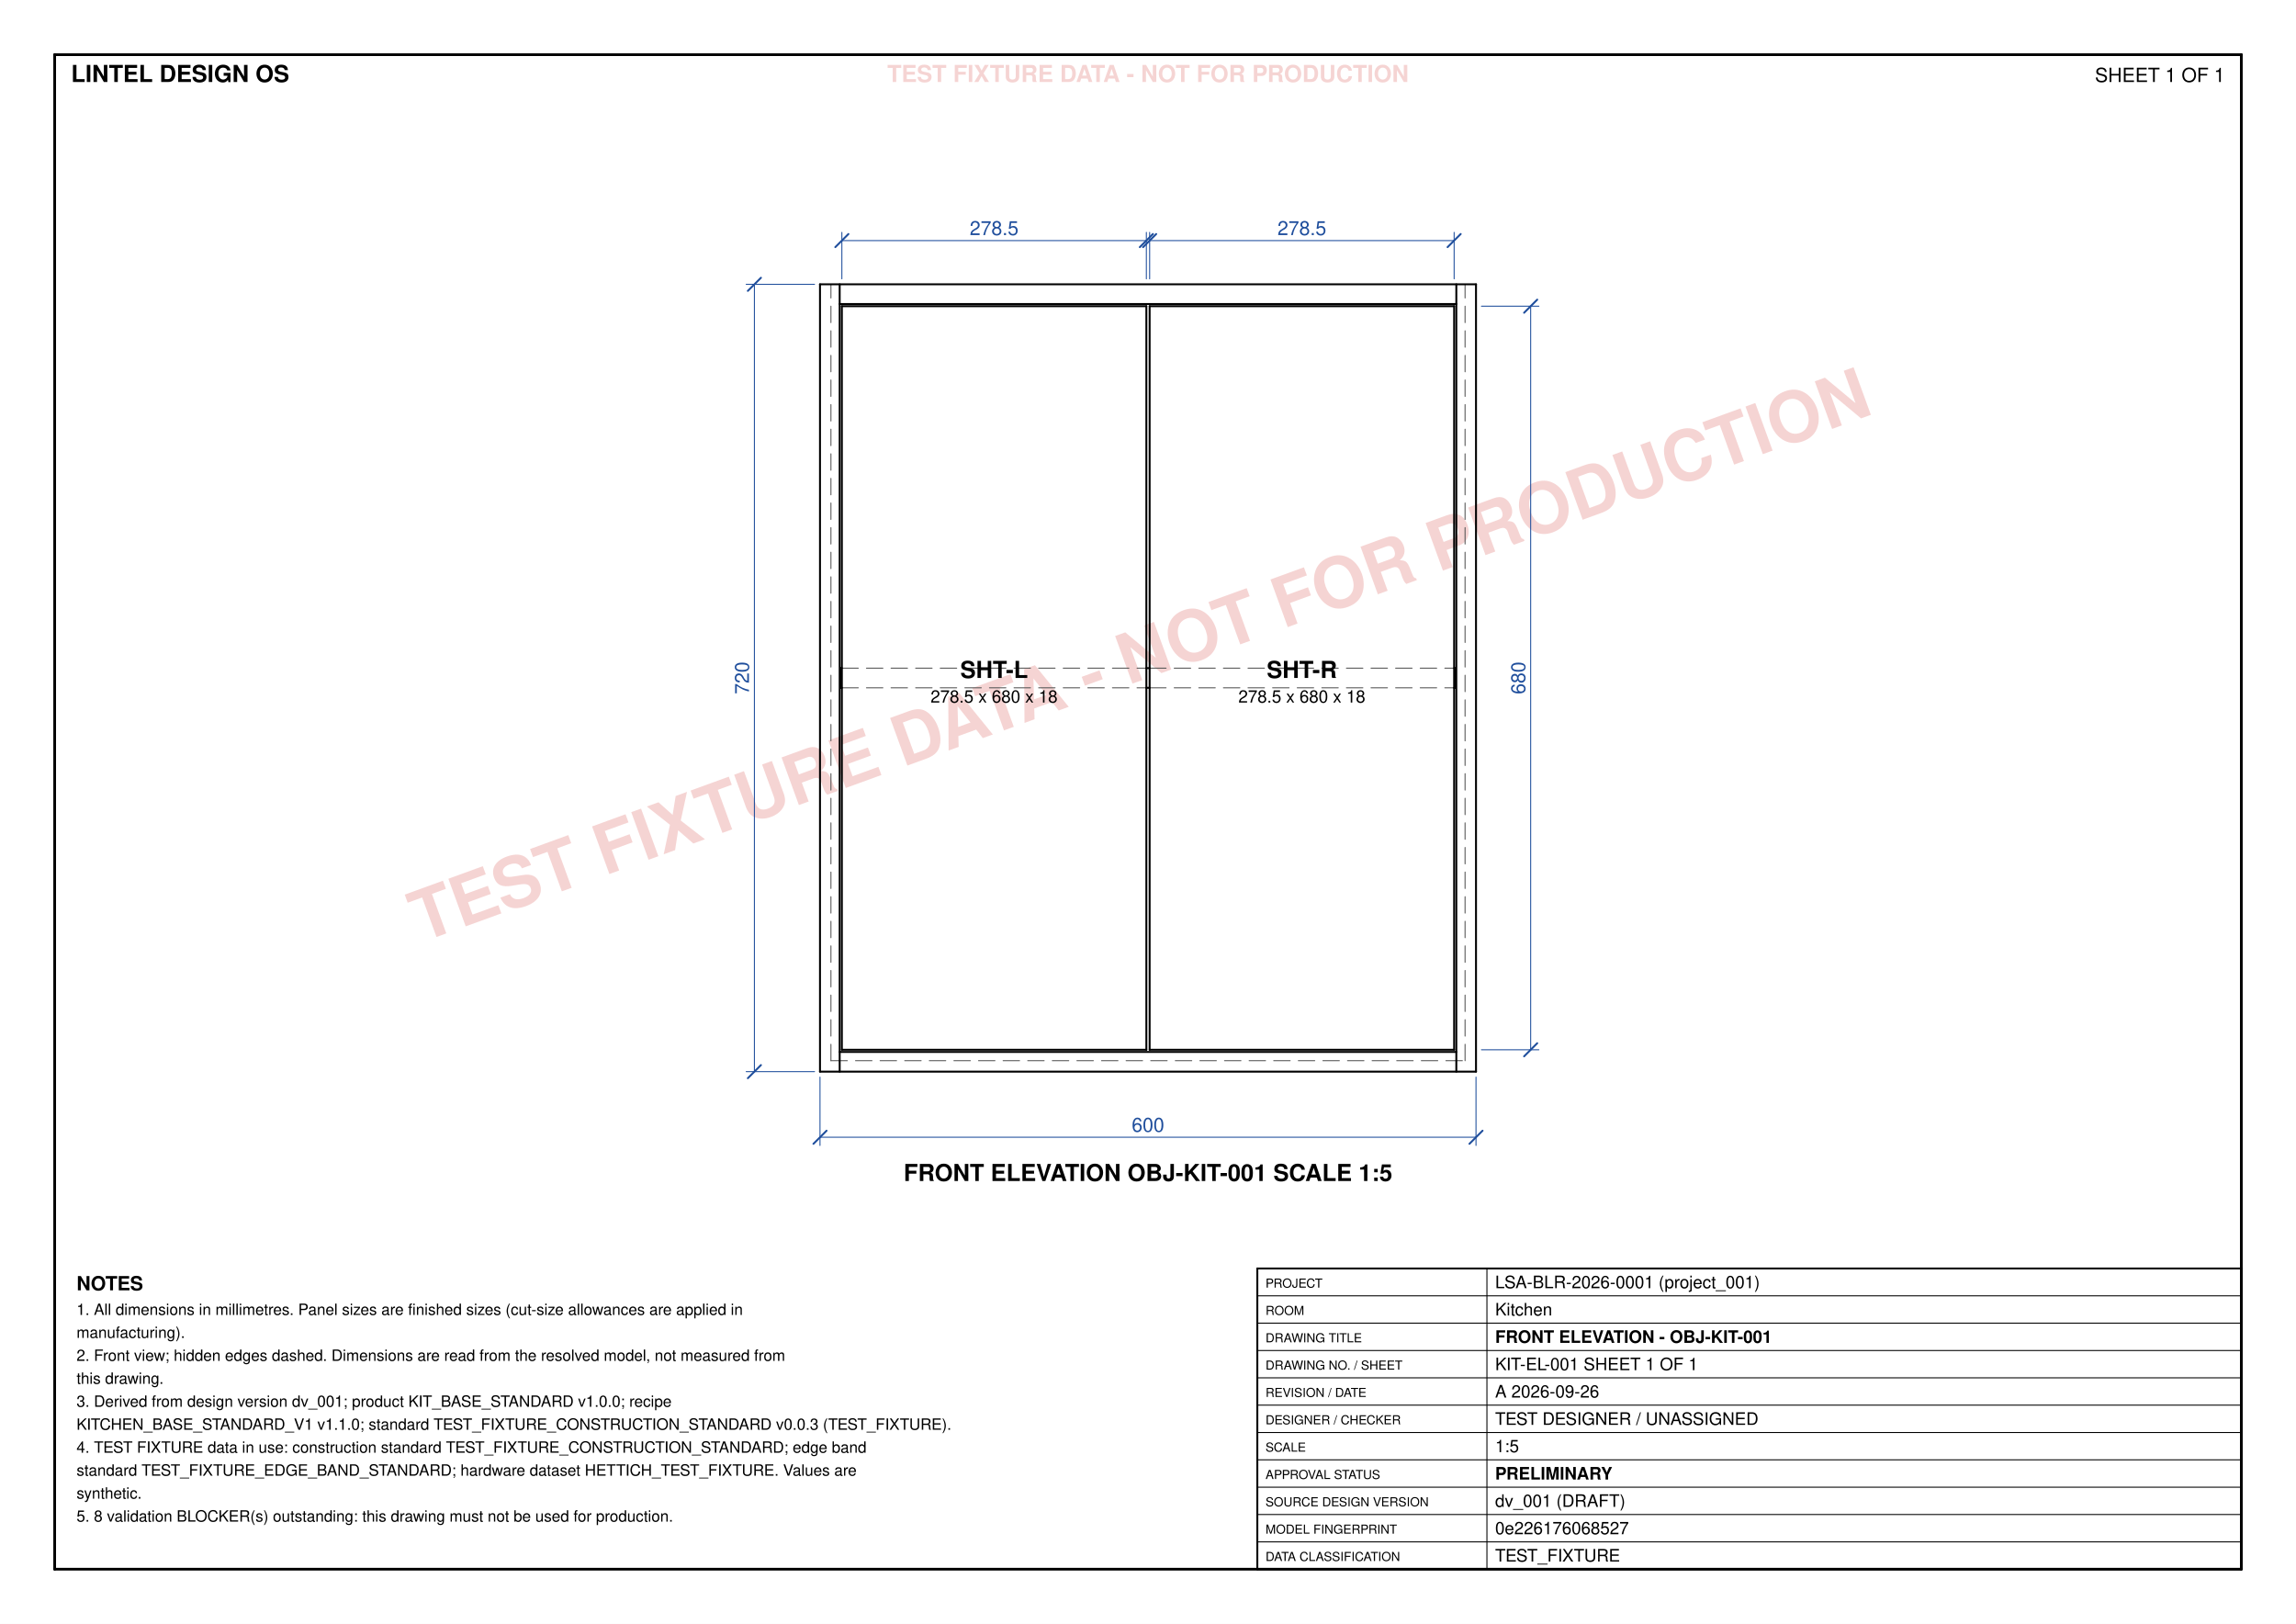
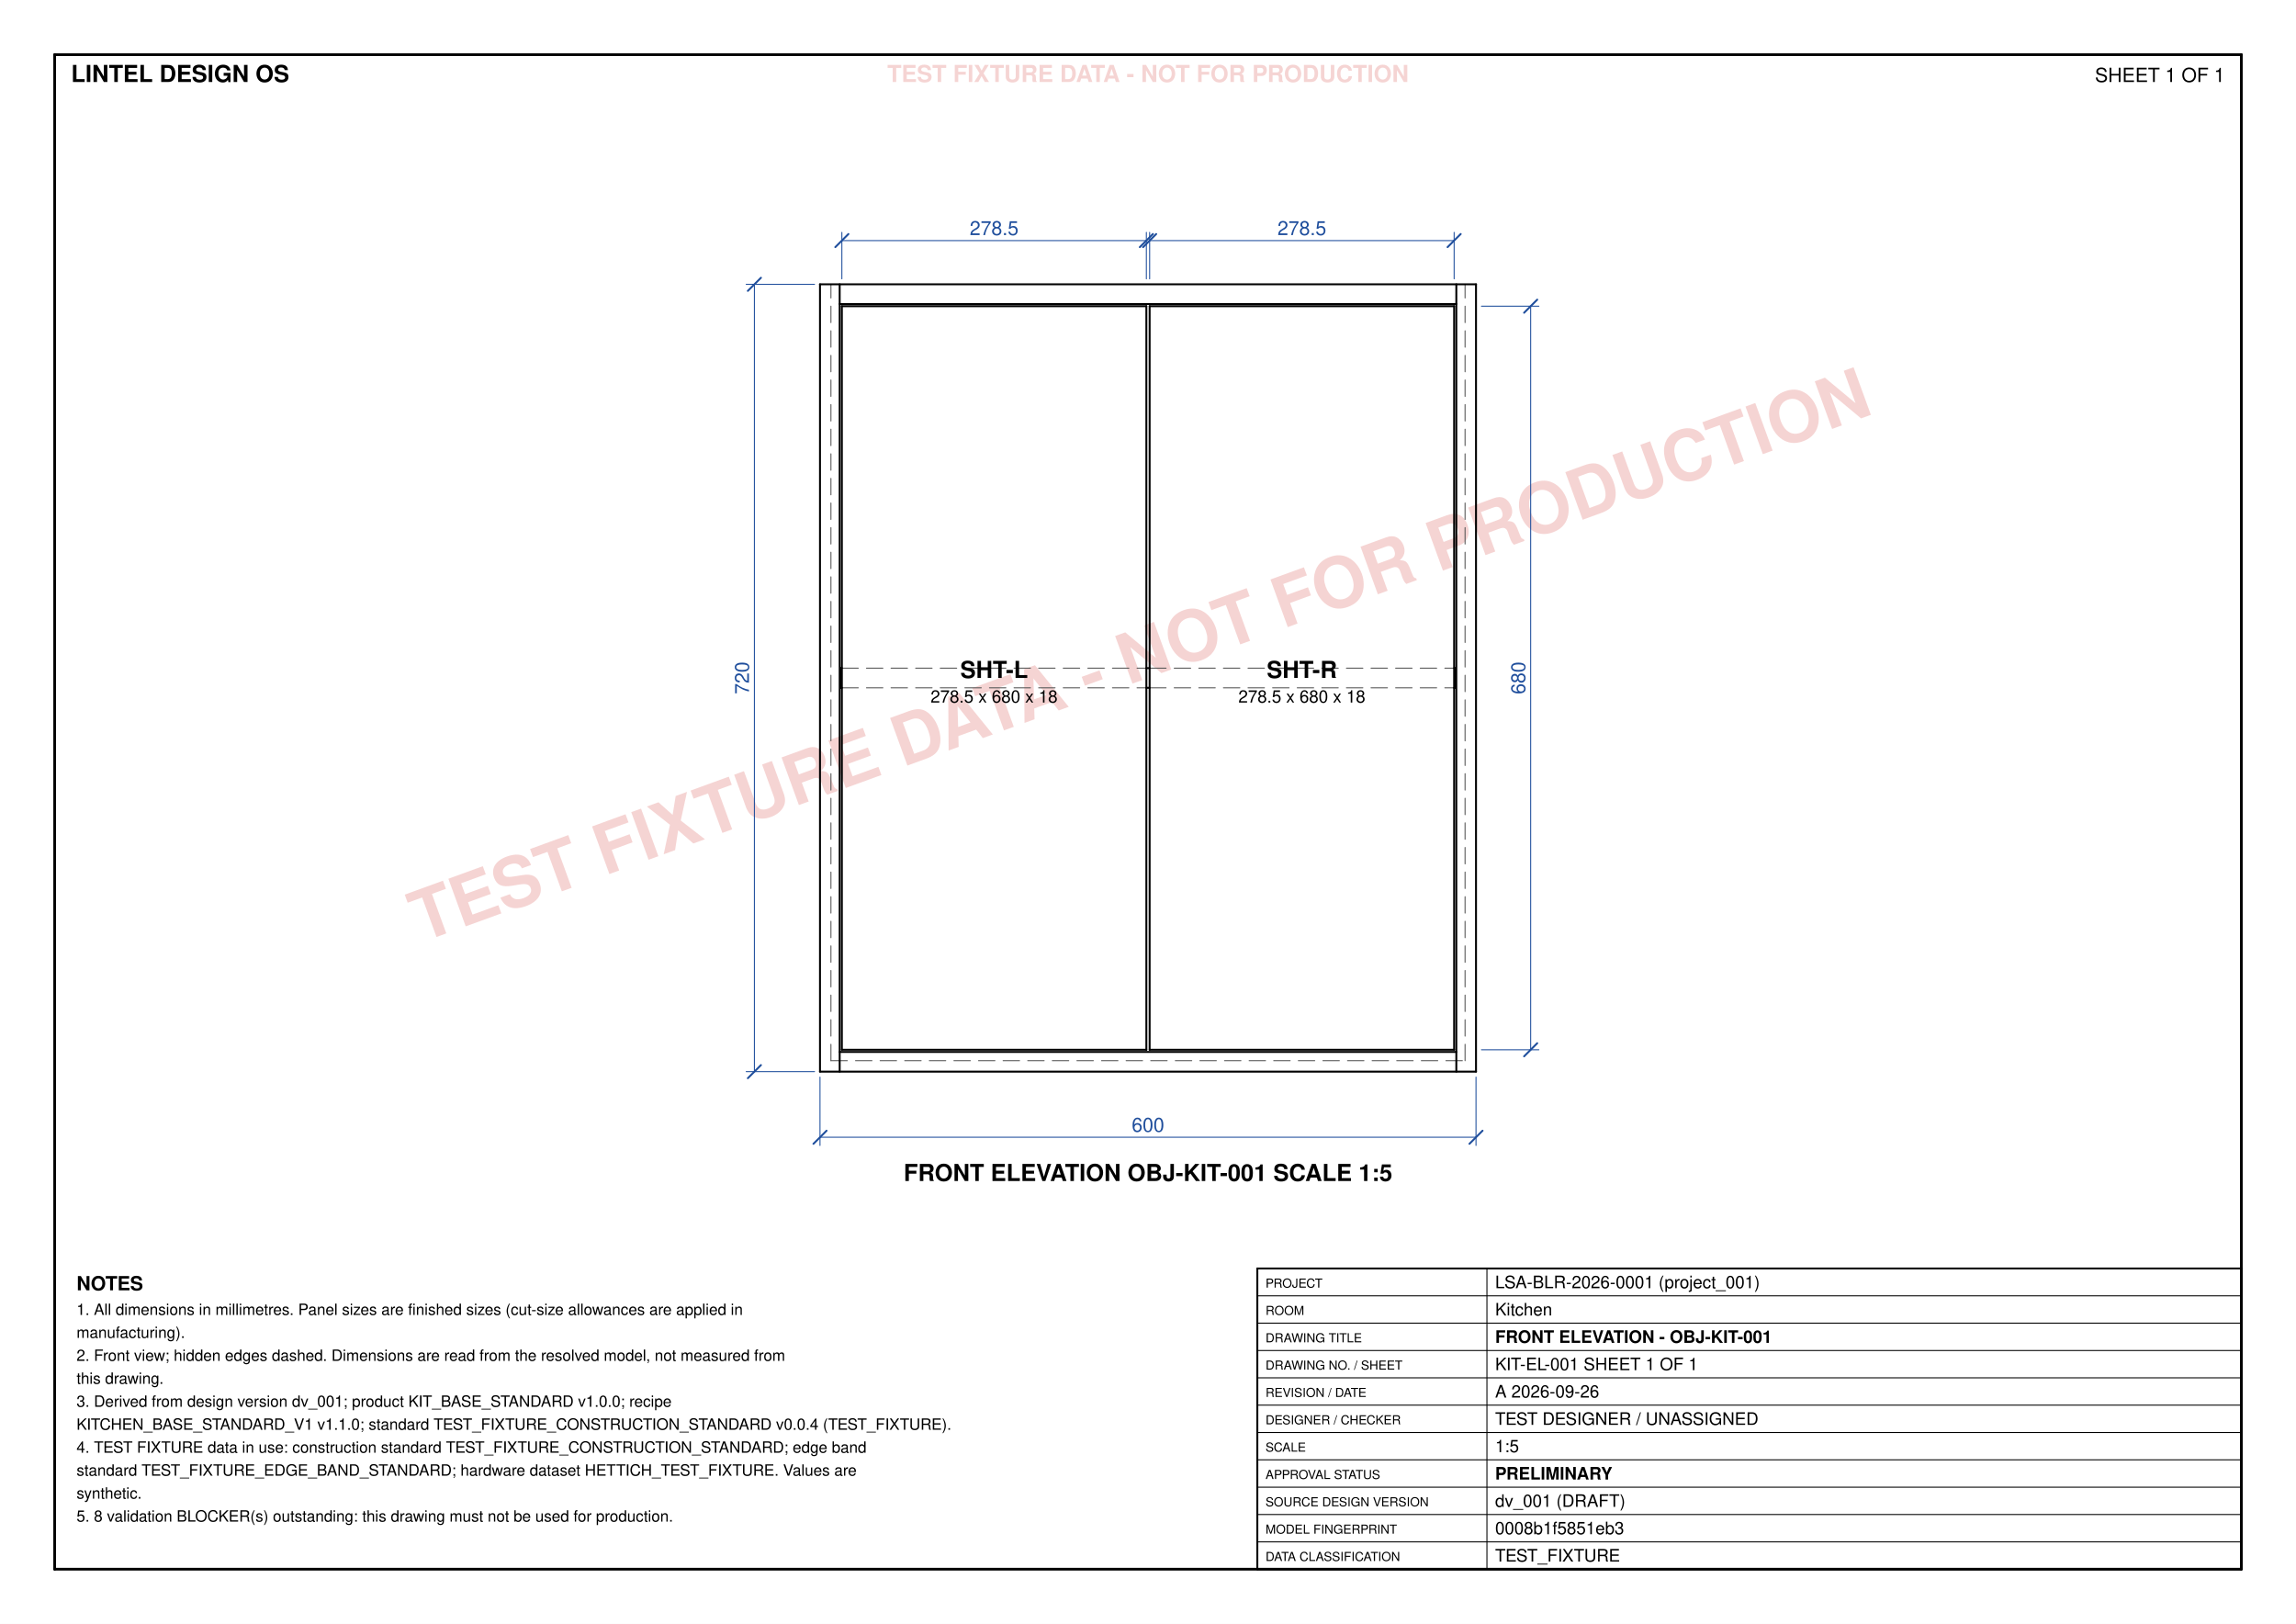
- <svg xmlns="http://www.w3.org/2000/svg" width="420mm" height="297mm" viewBox="0 0 420 297" data-drawing-id="DRW:dv_001:obj_001:FRONT_ELEVATION:KIT-EL-001:RA" data-drawing-type="FRONT_ELEVATION" data-status="PRELIMINARY" data-design-version="dv_001" data-model-fingerprint="0e226176068527" data-classification="TEST_FIXTURE" data-content-hash="169f1b277a3882" data-sheet="1/1">
+ <svg xmlns="http://www.w3.org/2000/svg" width="420mm" height="297mm" viewBox="0 0 420 297" data-drawing-id="DRW:dv_001:obj_001:FRONT_ELEVATION:KIT-EL-001:RA" data-drawing-type="FRONT_ELEVATION" data-status="PRELIMINARY" data-design-version="dv_001" data-model-fingerprint="0008b1f5851eb3" data-classification="TEST_FIXTURE" data-content-hash="09c3881b1c9396" data-sheet="1/1">
  <rect x="0" y="0" width="420" height="297" fill="#ffffff" />
  <g id="WATERMARK" fill="#d9534f" stroke="#d9534f" opacity="0.25" font-family="Helvetica, Arial, sans-serif" stroke-linecap="round">
    <text stroke="none" x="210" y="124" font-size="12.714" text-anchor="middle" font-weight="bold" transform="rotate(-20 210 124)">TEST FIXTURE DATA - NOT FOR PRODUCTION</text>
    <text stroke="none" x="210" y="15" font-size="4.286" text-anchor="middle" font-weight="bold">TEST FIXTURE DATA - NOT FOR PRODUCTION</text>
  </g>
  <g id="BORDER" fill="#000000" stroke="#000000" font-family="Helvetica, Arial, sans-serif" stroke-linecap="round">
    <line fill="none" x1="10" y1="10" x2="410" y2="10" stroke-width="0.5" />
    <line fill="none" x1="410" y1="10" x2="410" y2="287" stroke-width="0.5" />
    <line fill="none" x1="410" y1="287" x2="10" y2="287" stroke-width="0.5" />
    <line fill="none" x1="10" y1="287" x2="10" y2="10" stroke-width="0.5" />
    <text stroke="none" x="13" y="15" font-size="4.286" text-anchor="start" font-weight="bold">LINTEL DESIGN OS</text>
    <text stroke="none" x="407" y="15" font-size="3.571" text-anchor="end">SHEET 1 OF 1</text>
  </g>
  <g id="HIDDEN" fill="#555555" stroke="#555555" font-family="Helvetica, Arial, sans-serif" stroke-linecap="round">
    <line fill="none" x1="152" y1="194" x2="268" y2="194" stroke-width="0.18" stroke-dasharray="3 1.5" />
    <line fill="none" x1="154" y1="125.8" x2="209.7" y2="125.8" stroke-width="0.18" stroke-dasharray="3 1.5" />
    <line fill="none" x1="210.3" y1="125.8" x2="266" y2="125.8" stroke-width="0.18" stroke-dasharray="3 1.5" />
    <line fill="none" x1="154" y1="122.2" x2="209.7" y2="122.2" stroke-width="0.18" stroke-dasharray="3 1.5" />
    <line fill="none" x1="210.3" y1="122.2" x2="266" y2="122.2" stroke-width="0.18" stroke-dasharray="3 1.5" />
    <line fill="none" x1="152" y1="194" x2="152" y2="52" stroke-width="0.18" stroke-dasharray="3 1.5" />
    <line fill="none" x1="268" y1="194" x2="268" y2="52" stroke-width="0.18" stroke-dasharray="3 1.5" />
  </g>
  <g id="VISIBLE" fill="#000000" stroke="#000000" font-family="Helvetica, Arial, sans-serif" stroke-linecap="round">
    <line fill="none" x1="150" y1="196" x2="270" y2="196" stroke-width="0.35" />
    <line fill="none" x1="153.6" y1="192.4" x2="266.4" y2="192.4" stroke-width="0.35" />
    <line fill="none" x1="154" y1="192" x2="209.7" y2="192" stroke-width="0.35" />
    <line fill="none" x1="210.3" y1="192" x2="266" y2="192" stroke-width="0.35" />
    <line fill="none" x1="153.8" y1="125.8" x2="154" y2="125.8" stroke-width="0.35" />
    <line fill="none" x1="209.7" y1="125.8" x2="210.3" y2="125.8" stroke-width="0.35" />
    <line fill="none" x1="266" y1="125.8" x2="266.2" y2="125.8" stroke-width="0.35" />
    <line fill="none" x1="153.8" y1="122.2" x2="154" y2="122.2" stroke-width="0.35" />
    <line fill="none" x1="209.7" y1="122.2" x2="210.3" y2="122.2" stroke-width="0.35" />
    <line fill="none" x1="266" y1="122.2" x2="266.2" y2="122.2" stroke-width="0.35" />
    <line fill="none" x1="154" y1="56" x2="209.7" y2="56" stroke-width="0.35" />
    <line fill="none" x1="210.3" y1="56" x2="266" y2="56" stroke-width="0.35" />
    <line fill="none" x1="153.6" y1="55.6" x2="266.4" y2="55.6" stroke-width="0.35" />
    <line fill="none" x1="150" y1="52" x2="270" y2="52" stroke-width="0.35" />
    <line fill="none" x1="150" y1="196" x2="150" y2="52" stroke-width="0.35" />
    <line fill="none" x1="153.6" y1="196" x2="153.6" y2="52" stroke-width="0.35" />
    <line fill="none" x1="153.8" y1="125.8" x2="153.8" y2="122.2" stroke-width="0.35" />
    <line fill="none" x1="154" y1="192" x2="154" y2="56" stroke-width="0.35" />
    <line fill="none" x1="209.7" y1="192" x2="209.7" y2="56" stroke-width="0.35" />
    <line fill="none" x1="210.3" y1="192" x2="210.3" y2="56" stroke-width="0.35" />
    <line fill="none" x1="266" y1="192" x2="266" y2="56" stroke-width="0.35" />
    <line fill="none" x1="266.2" y1="125.8" x2="266.2" y2="122.2" stroke-width="0.35" />
    <line fill="none" x1="266.4" y1="196" x2="266.4" y2="52" stroke-width="0.35" />
    <line fill="none" x1="270" y1="196" x2="270" y2="52" stroke-width="0.35" />
  </g>
  <g id="DIMENSION" fill="#1f4e9c" stroke="#1f4e9c" font-family="Helvetica, Arial, sans-serif" stroke-linecap="round">
    <line fill="none" x1="150" y1="197" x2="150" y2="209.5" stroke-width="0.18" />
    <line fill="none" x1="148.8" y1="209.2" x2="151.2" y2="206.8" stroke-width="0.35" />
    <line fill="none" x1="270" y1="197" x2="270" y2="209.5" stroke-width="0.18" />
    <line fill="none" x1="268.8" y1="209.2" x2="271.2" y2="206.8" stroke-width="0.35" />
    <line fill="none" x1="150" y1="208" x2="270" y2="208" stroke-width="0.18" />
    <text stroke="none" x="210" y="207" font-size="3.571" text-anchor="middle">600</text>
    <line fill="none" x1="149" y1="196" x2="136.5" y2="196" stroke-width="0.18" />
    <line fill="none" x1="136.8" y1="197.2" x2="139.2" y2="194.8" stroke-width="0.35" />
    <line fill="none" x1="149" y1="52" x2="136.5" y2="52" stroke-width="0.18" />
    <line fill="none" x1="136.8" y1="53.2" x2="139.2" y2="50.8" stroke-width="0.35" />
    <line fill="none" x1="138" y1="196" x2="138" y2="52" stroke-width="0.18" />
    <text stroke="none" x="137" y="124" font-size="3.571" text-anchor="middle" transform="rotate(-90 137 124)">720</text>
    <line fill="none" x1="154" y1="51" x2="154" y2="42.5" stroke-width="0.18" />
    <line fill="none" x1="152.8" y1="45.2" x2="155.2" y2="42.8" stroke-width="0.35" />
    <line fill="none" x1="209.7" y1="51" x2="209.7" y2="42.5" stroke-width="0.18" />
    <line fill="none" x1="208.5" y1="45.2" x2="210.9" y2="42.8" stroke-width="0.35" />
    <line fill="none" x1="154" y1="44" x2="209.7" y2="44" stroke-width="0.18" />
    <text stroke="none" x="181.85" y="43" font-size="3.571" text-anchor="middle">278.5</text>
    <line fill="none" x1="210.3" y1="51" x2="210.3" y2="42.5" stroke-width="0.18" />
    <line fill="none" x1="209.1" y1="45.2" x2="211.5" y2="42.8" stroke-width="0.35" />
    <line fill="none" x1="266" y1="51" x2="266" y2="42.5" stroke-width="0.18" />
    <line fill="none" x1="264.8" y1="45.2" x2="267.2" y2="42.8" stroke-width="0.35" />
    <line fill="none" x1="210.3" y1="44" x2="266" y2="44" stroke-width="0.18" />
    <text stroke="none" x="238.15" y="43" font-size="3.571" text-anchor="middle">278.5</text>
    <line fill="none" x1="271" y1="192" x2="281.5" y2="192" stroke-width="0.18" />
    <line fill="none" x1="278.8" y1="193.2" x2="281.2" y2="190.8" stroke-width="0.35" />
    <line fill="none" x1="271" y1="56" x2="281.5" y2="56" stroke-width="0.18" />
    <line fill="none" x1="278.8" y1="57.2" x2="281.2" y2="54.8" stroke-width="0.35" />
    <line fill="none" x1="280" y1="192" x2="280" y2="56" stroke-width="0.18" />
    <text stroke="none" x="279" y="124" font-size="3.571" text-anchor="middle" transform="rotate(-90 279 124)">680</text>
  </g>
  <g id="ANNOTATION" fill="#000000" stroke="#000000" font-family="Helvetica, Arial, sans-serif" stroke-linecap="round">
    <text stroke="none" x="181.85" y="124" font-size="4.286" text-anchor="middle" font-weight="bold">SHT-L</text>
    <text stroke="none" x="181.85" y="128.5" font-size="3.143" text-anchor="middle">278.5 x 680 x 18</text>
    <text stroke="none" x="238.15" y="124" font-size="4.286" text-anchor="middle" font-weight="bold">SHT-R</text>
    <text stroke="none" x="238.15" y="128.5" font-size="3.143" text-anchor="middle">278.5 x 680 x 18</text>
    <text stroke="none" x="210" y="216" font-size="4.286" text-anchor="middle" font-weight="bold">FRONT ELEVATION  OBJ-KIT-001  SCALE 1:5</text>
    <text stroke="none" x="14" y="236" font-size="3.571" text-anchor="start" font-weight="bold">NOTES</text>
    <text stroke="none" x="14" y="240.5" font-size="2.857" text-anchor="start">1. All dimensions in millimetres. Panel sizes are finished sizes (cut-size allowances are applied in</text>
    <text stroke="none" x="14" y="244.7" font-size="2.857" text-anchor="start">   manufacturing).</text>
    <text stroke="none" x="14" y="248.9" font-size="2.857" text-anchor="start">2. Front view; hidden edges dashed. Dimensions are read from the resolved model, not measured from</text>
    <text stroke="none" x="14" y="253.1" font-size="2.857" text-anchor="start">   this drawing.</text>
    <text stroke="none" x="14" y="257.3" font-size="2.857" text-anchor="start">3. Derived from design version dv_001; product KIT_BASE_STANDARD v1.0.0; recipe</text>
-     <text stroke="none" x="14" y="261.5" font-size="2.857" text-anchor="start">   KITCHEN_BASE_STANDARD_V1 v1.1.0; standard TEST_FIXTURE_CONSTRUCTION_STANDARD v0.0.3 (TEST_FIXTURE).</text>
+     <text stroke="none" x="14" y="261.5" font-size="2.857" text-anchor="start">   KITCHEN_BASE_STANDARD_V1 v1.1.0; standard TEST_FIXTURE_CONSTRUCTION_STANDARD v0.0.4 (TEST_FIXTURE).</text>
    <text stroke="none" x="14" y="265.7" font-size="2.857" text-anchor="start">4. TEST FIXTURE data in use: construction standard TEST_FIXTURE_CONSTRUCTION_STANDARD; edge band</text>
    <text stroke="none" x="14" y="269.9" font-size="2.857" text-anchor="start">   standard TEST_FIXTURE_EDGE_BAND_STANDARD; hardware dataset HETTICH_TEST_FIXTURE. Values are</text>
    <text stroke="none" x="14" y="274.1" font-size="2.857" text-anchor="start">   synthetic.</text>
    <text stroke="none" x="14" y="278.3" font-size="2.857" text-anchor="start">5. 8 validation BLOCKER(s) outstanding: this drawing must not be used for production.</text>
  </g>
  <g id="TITLE_BLOCK" fill="#000000" stroke="#000000" font-family="Helvetica, Arial, sans-serif" stroke-linecap="round">
    <line fill="none" x1="230" y1="232" x2="410" y2="232" stroke-width="0.35" />
    <line fill="none" x1="410" y1="232" x2="410" y2="287" stroke-width="0.35" />
    <line fill="none" x1="410" y1="287" x2="230" y2="287" stroke-width="0.35" />
    <line fill="none" x1="230" y1="287" x2="230" y2="232" stroke-width="0.35" />
    <line fill="none" x1="272" y1="232" x2="272" y2="287" stroke-width="0.18" />
    <text stroke="none" x="231.5" y="235.5" font-size="2.286" text-anchor="start">PROJECT</text>
    <text stroke="none" x="273.5" y="235.6" font-size="3.143" text-anchor="start">LSA-BLR-2026-0001 (project_001)</text>
    <line fill="none" x1="230" y1="237" x2="410" y2="237" stroke-width="0.18" />
    <text stroke="none" x="231.5" y="240.5" font-size="2.286" text-anchor="start">ROOM</text>
    <text stroke="none" x="273.5" y="240.6" font-size="3.143" text-anchor="start">Kitchen</text>
    <line fill="none" x1="230" y1="242" x2="410" y2="242" stroke-width="0.18" />
    <text stroke="none" x="231.5" y="245.5" font-size="2.286" text-anchor="start">DRAWING TITLE</text>
    <text stroke="none" x="273.5" y="245.6" font-size="3.143" text-anchor="start" font-weight="bold">FRONT ELEVATION - OBJ-KIT-001</text>
    <line fill="none" x1="230" y1="247" x2="410" y2="247" stroke-width="0.18" />
    <text stroke="none" x="231.5" y="250.5" font-size="2.286" text-anchor="start">DRAWING NO. / SHEET</text>
    <text stroke="none" x="273.5" y="250.6" font-size="3.143" text-anchor="start">KIT-EL-001   SHEET 1 OF 1</text>
    <line fill="none" x1="230" y1="252" x2="410" y2="252" stroke-width="0.18" />
    <text stroke="none" x="231.5" y="255.5" font-size="2.286" text-anchor="start">REVISION / DATE</text>
    <text stroke="none" x="273.5" y="255.6" font-size="3.143" text-anchor="start">A   2026-09-26</text>
    <line fill="none" x1="230" y1="257" x2="410" y2="257" stroke-width="0.18" />
    <text stroke="none" x="231.5" y="260.5" font-size="2.286" text-anchor="start">DESIGNER / CHECKER</text>
    <text stroke="none" x="273.5" y="260.6" font-size="3.143" text-anchor="start">TEST DESIGNER / UNASSIGNED</text>
    <line fill="none" x1="230" y1="262" x2="410" y2="262" stroke-width="0.18" />
    <text stroke="none" x="231.5" y="265.5" font-size="2.286" text-anchor="start">SCALE</text>
    <text stroke="none" x="273.5" y="265.6" font-size="3.143" text-anchor="start">1:5</text>
    <line fill="none" x1="230" y1="267" x2="410" y2="267" stroke-width="0.18" />
    <text stroke="none" x="231.5" y="270.5" font-size="2.286" text-anchor="start">APPROVAL STATUS</text>
    <text stroke="none" x="273.5" y="270.6" font-size="3.143" text-anchor="start" font-weight="bold">PRELIMINARY</text>
    <line fill="none" x1="230" y1="272" x2="410" y2="272" stroke-width="0.18" />
    <text stroke="none" x="231.5" y="275.5" font-size="2.286" text-anchor="start">SOURCE DESIGN VERSION</text>
    <text stroke="none" x="273.5" y="275.6" font-size="3.143" text-anchor="start">dv_001 (DRAFT)</text>
    <line fill="none" x1="230" y1="277" x2="410" y2="277" stroke-width="0.18" />
    <text stroke="none" x="231.5" y="280.5" font-size="2.286" text-anchor="start">MODEL FINGERPRINT</text>
-     <text stroke="none" x="273.5" y="280.6" font-size="3.143" text-anchor="start">0e226176068527</text>
+     <text stroke="none" x="273.5" y="280.6" font-size="3.143" text-anchor="start">0008b1f5851eb3</text>
    <line fill="none" x1="230" y1="282" x2="410" y2="282" stroke-width="0.18" />
    <text stroke="none" x="231.5" y="285.5" font-size="2.286" text-anchor="start">DATA CLASSIFICATION</text>
    <text stroke="none" x="273.5" y="285.6" font-size="3.143" text-anchor="start">TEST_FIXTURE</text>
  </g>
</svg>
